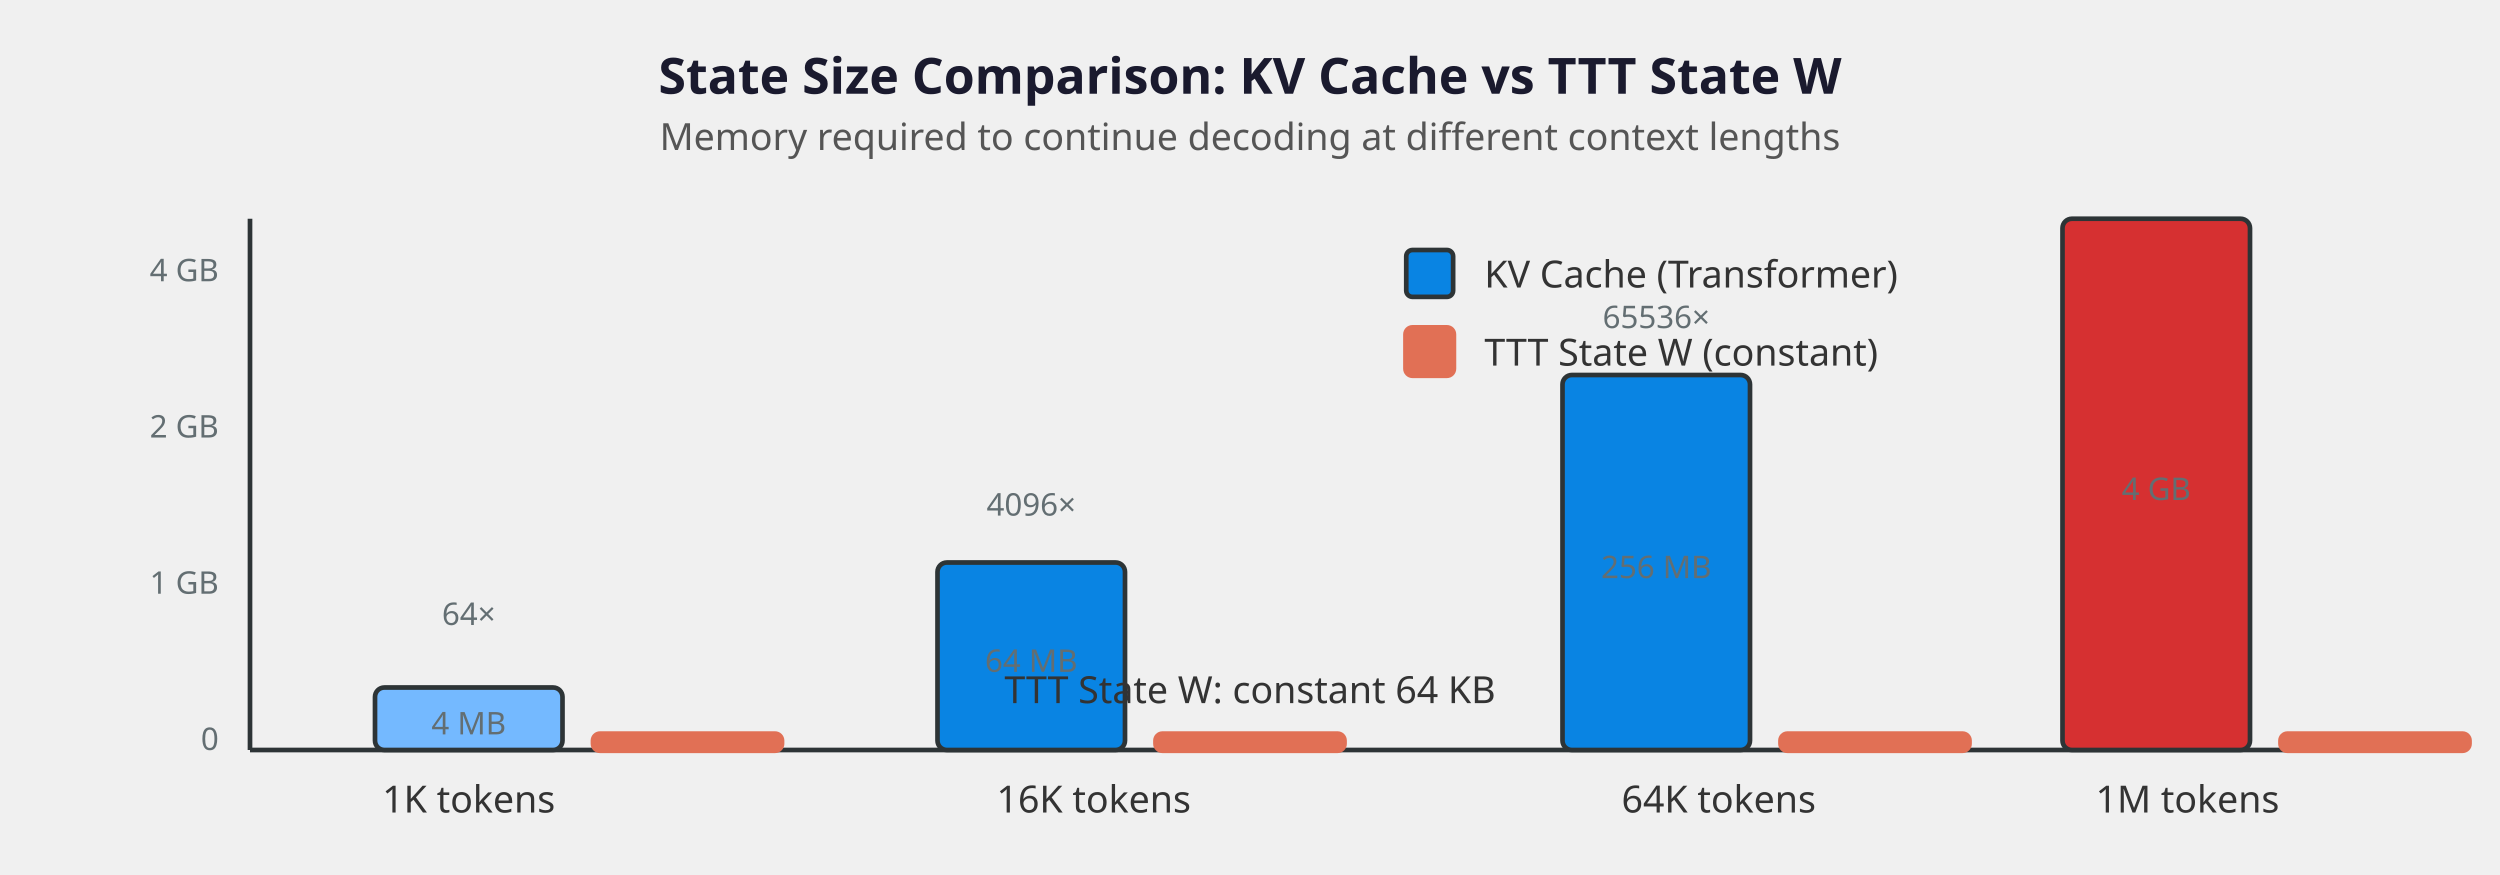
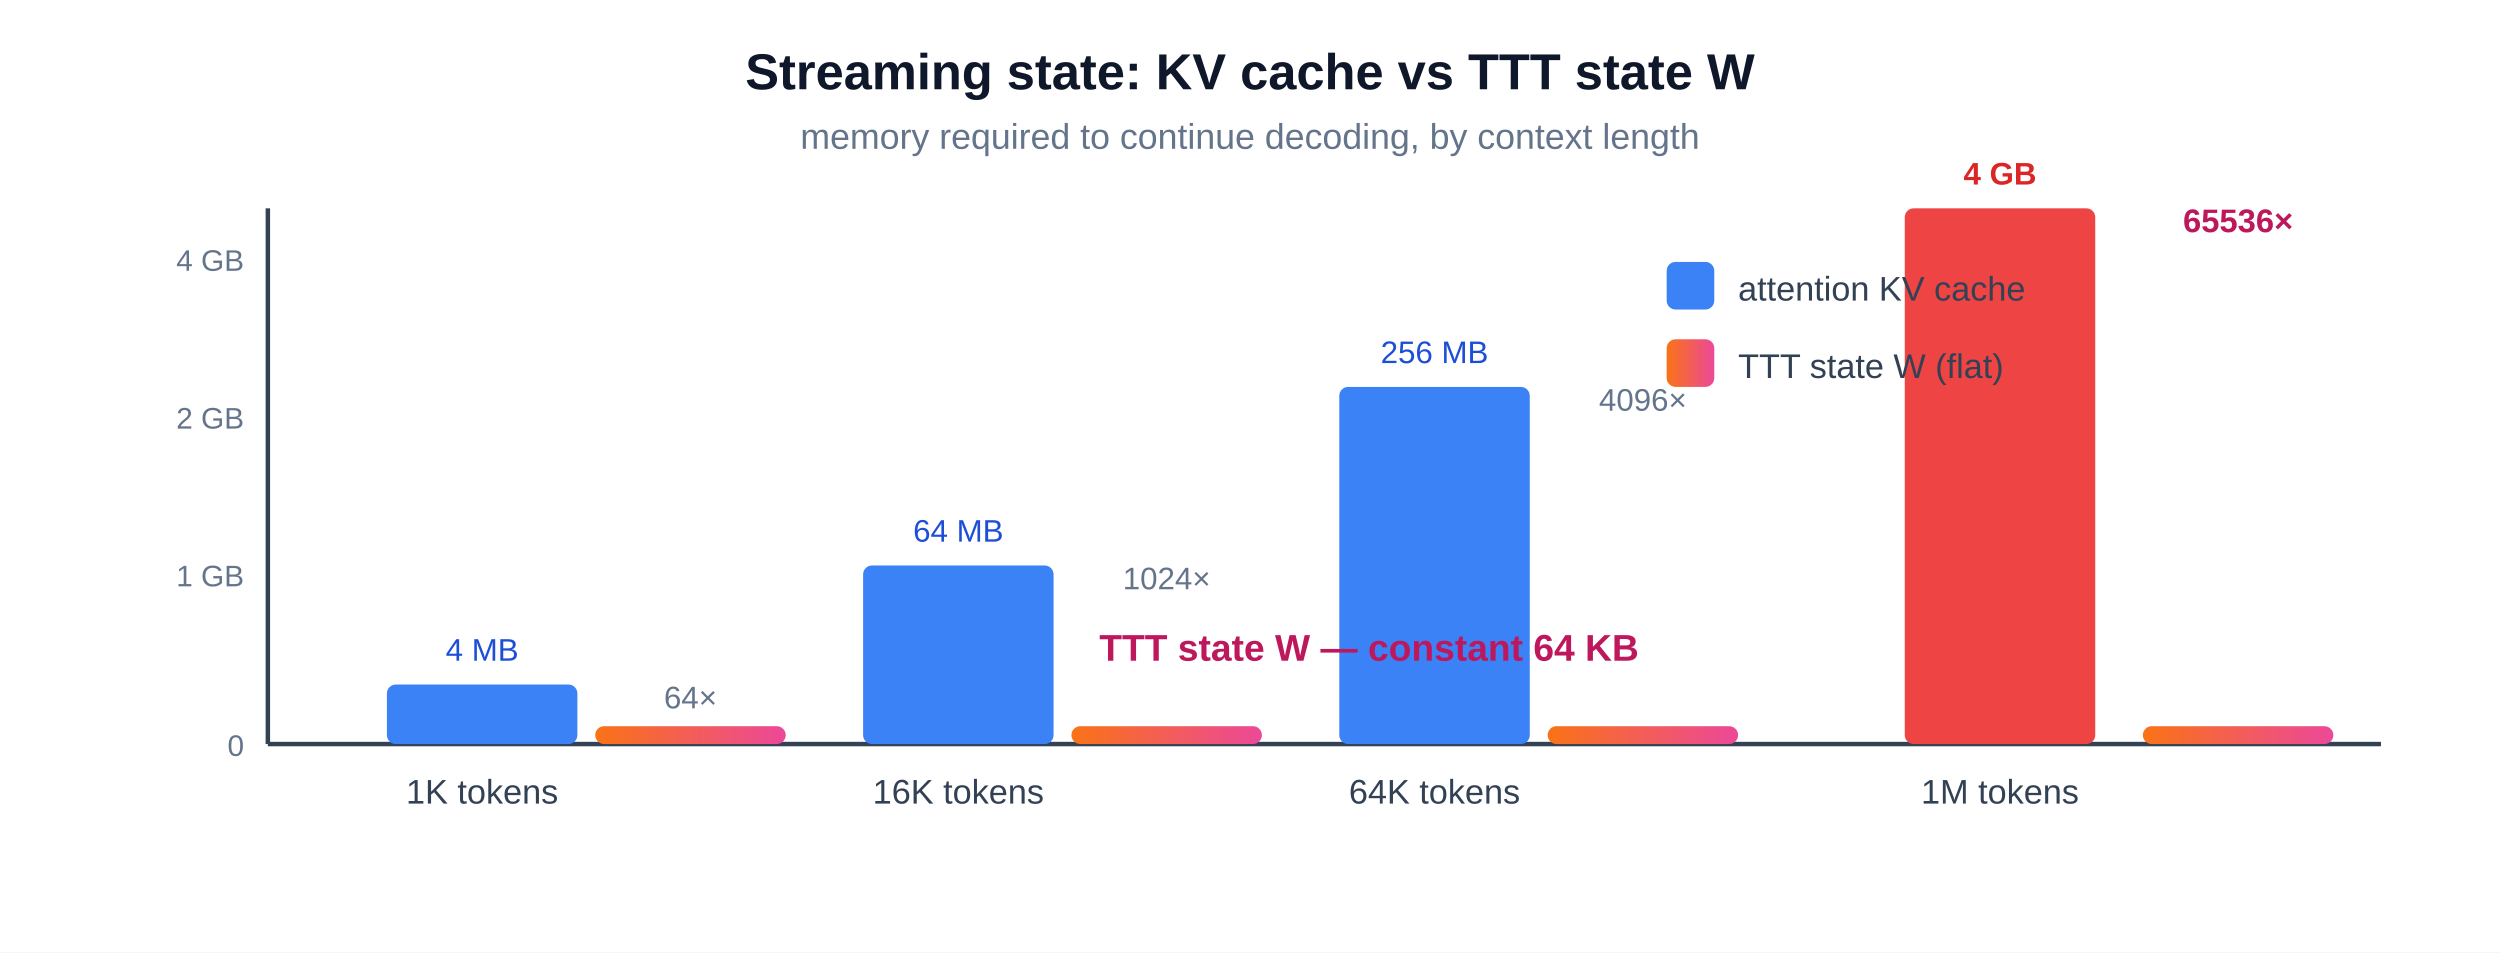
- <svg xmlns="http://www.w3.org/2000/svg" viewBox="0 0 800 280">
+ <svg xmlns="http://www.w3.org/2000/svg" width="840" height="320" viewBox="0 0 840 320">
  <defs>
-     <style>
-       .title { font: bold 16px sans-serif; fill: #1a1a2e; }
-       .subtitle { font: 12px sans-serif; fill: #555; }
-       .label { font: 12px sans-serif; fill: #333; }
-       .formula { font: 11px 'Courier New', monospace; fill: #2d3436; }
-       .small { font: 10px sans-serif; fill: #636e72; }
-       .box-stroke { stroke: #2d3436; stroke-width: 1.5; }
-       .arrow { stroke: #636e72; stroke-width: 1.5; fill: none; marker-end: url(#arrowhead3); }
-     </style>
-     <marker id="arrowhead3" markerWidth="8" markerHeight="6" refX="8" refY="3" orient="auto">
-       <polygon points="0 0, 8 3, 0 6" fill="#636e72" />
-     </marker>
+     <linearGradient id="tttg" x1="0" y1="0" x2="1" y2="0">
+       <stop offset="0" stop-color="#f97316" />
+       <stop offset="1" stop-color="#ec4899" />
+     </linearGradient>
  </defs>
-   <text x="400" y="30" text-anchor="middle" class="title">State Size Comparison: KV Cache vs TTT State W</text>
-   <text x="400" y="48" text-anchor="middle" class="subtitle">Memory required to continue decoding at different context lengths</text>
-   <line x1="80" y1="70" x2="80" y2="240" stroke="#2d3436" stroke-width="1.5" />
-   <line x1="80" y1="240" x2="750" y2="240" stroke="#2d3436" stroke-width="1.5" />
-   <text x="70" y="240" text-anchor="end" class="small">0</text>
-   <text x="70" y="190" text-anchor="end" class="small">1 GB</text>
-   <text x="70" y="140" text-anchor="end" class="small">2 GB</text>
-   <text x="70" y="90" text-anchor="end" class="small">4 GB</text>
-   <text x="150" y="260" text-anchor="middle" class="label">1K tokens</text>
-   <text x="350" y="260" text-anchor="middle" class="label">16K tokens</text>
-   <text x="550" y="260" text-anchor="middle" class="label">64K tokens</text>
-   <text x="700" y="260" text-anchor="middle" class="label">1M tokens</text>
-   <rect x="120" y="220" width="60" height="20" rx="3" fill="#74b9ff" class="box-stroke" />
-   <text x="150" y="235" text-anchor="middle" class="small" fill="white">4 MB</text>
-   <rect x="300" y="180" width="60" height="60" rx="3" fill="#0984e3" class="box-stroke" />
-   <text x="330" y="215" text-anchor="middle" class="small" fill="white">64 MB</text>
-   <rect x="500" y="120" width="60" height="120" rx="3" fill="#0984e3" class="box-stroke" />
-   <text x="530" y="185" text-anchor="middle" class="small" fill="white">256 MB</text>
-   <rect x="660" y="70" width="60" height="170" rx="3" fill="#d63031" class="box-stroke" />
-   <text x="690" y="160" text-anchor="middle" class="small" fill="white">4 GB</text>
-   <rect x="190" y="235" width="60" height="5" rx="2" fill="#e17055" stroke="#e17055" stroke-width="2" />
-   <rect x="370" y="235" width="60" height="5" rx="2" fill="#e17055" stroke="#e17055" stroke-width="2" />
-   <rect x="570" y="235" width="60" height="5" rx="2" fill="#e17055" stroke="#e17055" stroke-width="2" />
-   <rect x="730" y="235" width="60" height="5" rx="2" fill="#e17055" stroke="#e17055" stroke-width="2" />
-   <text x="400" y="225" text-anchor="middle" class="label" fill="#e17055" font-weight="bold">TTT State W: constant 64 KB</text>
-   <rect x="450" y="80" width="15" height="15" rx="2" fill="#0984e3" class="box-stroke" />
-   <text x="475" y="92" class="label">KV Cache (Transformer)</text>
-   <rect x="450" y="105" width="15" height="15" rx="2" fill="#e17055" stroke="#e17055" stroke-width="2" />
-   <text x="475" y="117" class="label">TTT State W (constant)</text>
-   <text x="150" y="200" text-anchor="middle" class="small" fill="#636e72">64×</text>
-   <text x="330" y="165" text-anchor="middle" class="small" fill="#636e72">4096×</text>
-   <text x="530" y="105" text-anchor="middle" class="small" fill="#636e72">65536×</text>
+   <rect x="0" y="0" width="840" height="320" fill="#ffffff" />
+   <text x="420" y="30" text-anchor="middle" font-family="'Segoe UI', Arial, sans-serif" font-size="17" font-weight="bold" fill="#0f172a">Streaming state: KV cache vs TTT state W</text>
+   <text x="420" y="50" text-anchor="middle" font-family="'Segoe UI', Arial, sans-serif" font-size="12" fill="#64748b">memory required to continue decoding, by context length</text>
+   <line x1="90" y1="70" x2="90" y2="250" stroke="#334155" stroke-width="1.5" />
+   <line x1="90" y1="250" x2="800" y2="250" stroke="#334155" stroke-width="1.5" />
+   <text x="82" y="254" text-anchor="end" font-family="'Segoe UI', Arial, sans-serif" font-size="10" fill="#64748b">0</text>
+   <text x="82" y="197" text-anchor="end" font-family="'Segoe UI', Arial, sans-serif" font-size="10" fill="#64748b">1 GB</text>
+   <text x="82" y="144" text-anchor="end" font-family="'Segoe UI', Arial, sans-serif" font-size="10" fill="#64748b">2 GB</text>
+   <text x="82" y="91" text-anchor="end" font-family="'Segoe UI', Arial, sans-serif" font-size="10" fill="#64748b">4 GB</text>
+   <rect x="130" y="230" width="64" height="20" rx="3" fill="#3b82f6" />
+   <text x="162" y="222" text-anchor="middle" font-family="'Segoe UI', Arial, sans-serif" font-size="10.5" fill="#1d4ed8">4 MB</text>
+   <rect x="290" y="190" width="64" height="60" rx="3" fill="#3b82f6" />
+   <text x="322" y="182" text-anchor="middle" font-family="'Segoe UI', Arial, sans-serif" font-size="10.5" fill="#1d4ed8">64 MB</text>
+   <rect x="450" y="130" width="64" height="120" rx="3" fill="#3b82f6" />
+   <text x="482" y="122" text-anchor="middle" font-family="'Segoe UI', Arial, sans-serif" font-size="10.5" fill="#1d4ed8">256 MB</text>
+   <rect x="640" y="70" width="64" height="180" rx="3" fill="#ef4444" />
+   <text x="672" y="62" text-anchor="middle" font-family="'Segoe UI', Arial, sans-serif" font-size="10.5" font-weight="bold" fill="#dc2626">4 GB</text>
+   <rect x="200" y="244" width="64" height="6" rx="3" fill="url(#tttg)" />
+   <rect x="360" y="244" width="64" height="6" rx="3" fill="url(#tttg)" />
+   <rect x="520" y="244" width="64" height="6" rx="3" fill="url(#tttg)" />
+   <rect x="720" y="244" width="64" height="6" rx="3" fill="url(#tttg)" />
+   <text x="460" y="222" text-anchor="middle" font-family="'Segoe UI', Arial, sans-serif" font-size="12.5" font-weight="bold" fill="#be185d">TTT state W — constant 64 KB</text>
+   <text x="162" y="270" text-anchor="middle" font-family="'Segoe UI', Arial, sans-serif" font-size="11.5" fill="#334155">1K tokens</text>
+   <text x="322" y="270" text-anchor="middle" font-family="'Segoe UI', Arial, sans-serif" font-size="11.5" fill="#334155">16K tokens</text>
+   <text x="482" y="270" text-anchor="middle" font-family="'Segoe UI', Arial, sans-serif" font-size="11.5" fill="#334155">64K tokens</text>
+   <text x="672" y="270" text-anchor="middle" font-family="'Segoe UI', Arial, sans-serif" font-size="11.5" fill="#334155">1M tokens</text>
+   <text x="232" y="238" text-anchor="middle" font-family="'Segoe UI', Arial, sans-serif" font-size="10.5" fill="#64748b">64×</text>
+   <text x="392" y="198" text-anchor="middle" font-family="'Segoe UI', Arial, sans-serif" font-size="10.5" fill="#64748b">1024×</text>
+   <text x="552" y="138" text-anchor="middle" font-family="'Segoe UI', Arial, sans-serif" font-size="10.5" fill="#64748b">4096×</text>
+   <text x="752" y="78" text-anchor="middle" font-family="'Segoe UI', Arial, sans-serif" font-size="11" font-weight="bold" fill="#be185d">65536×</text>
+   <rect x="560" y="88" width="16" height="16" rx="3" fill="#3b82f6" />
+   <text x="584" y="101" font-family="'Segoe UI', Arial, sans-serif" font-size="11.5" fill="#334155">attention KV cache</text>
+   <rect x="560" y="114" width="16" height="16" rx="3" fill="url(#tttg)" />
+   <text x="584" y="127" font-family="'Segoe UI', Arial, sans-serif" font-size="11.5" fill="#334155">TTT state W (flat)</text>
</svg>
